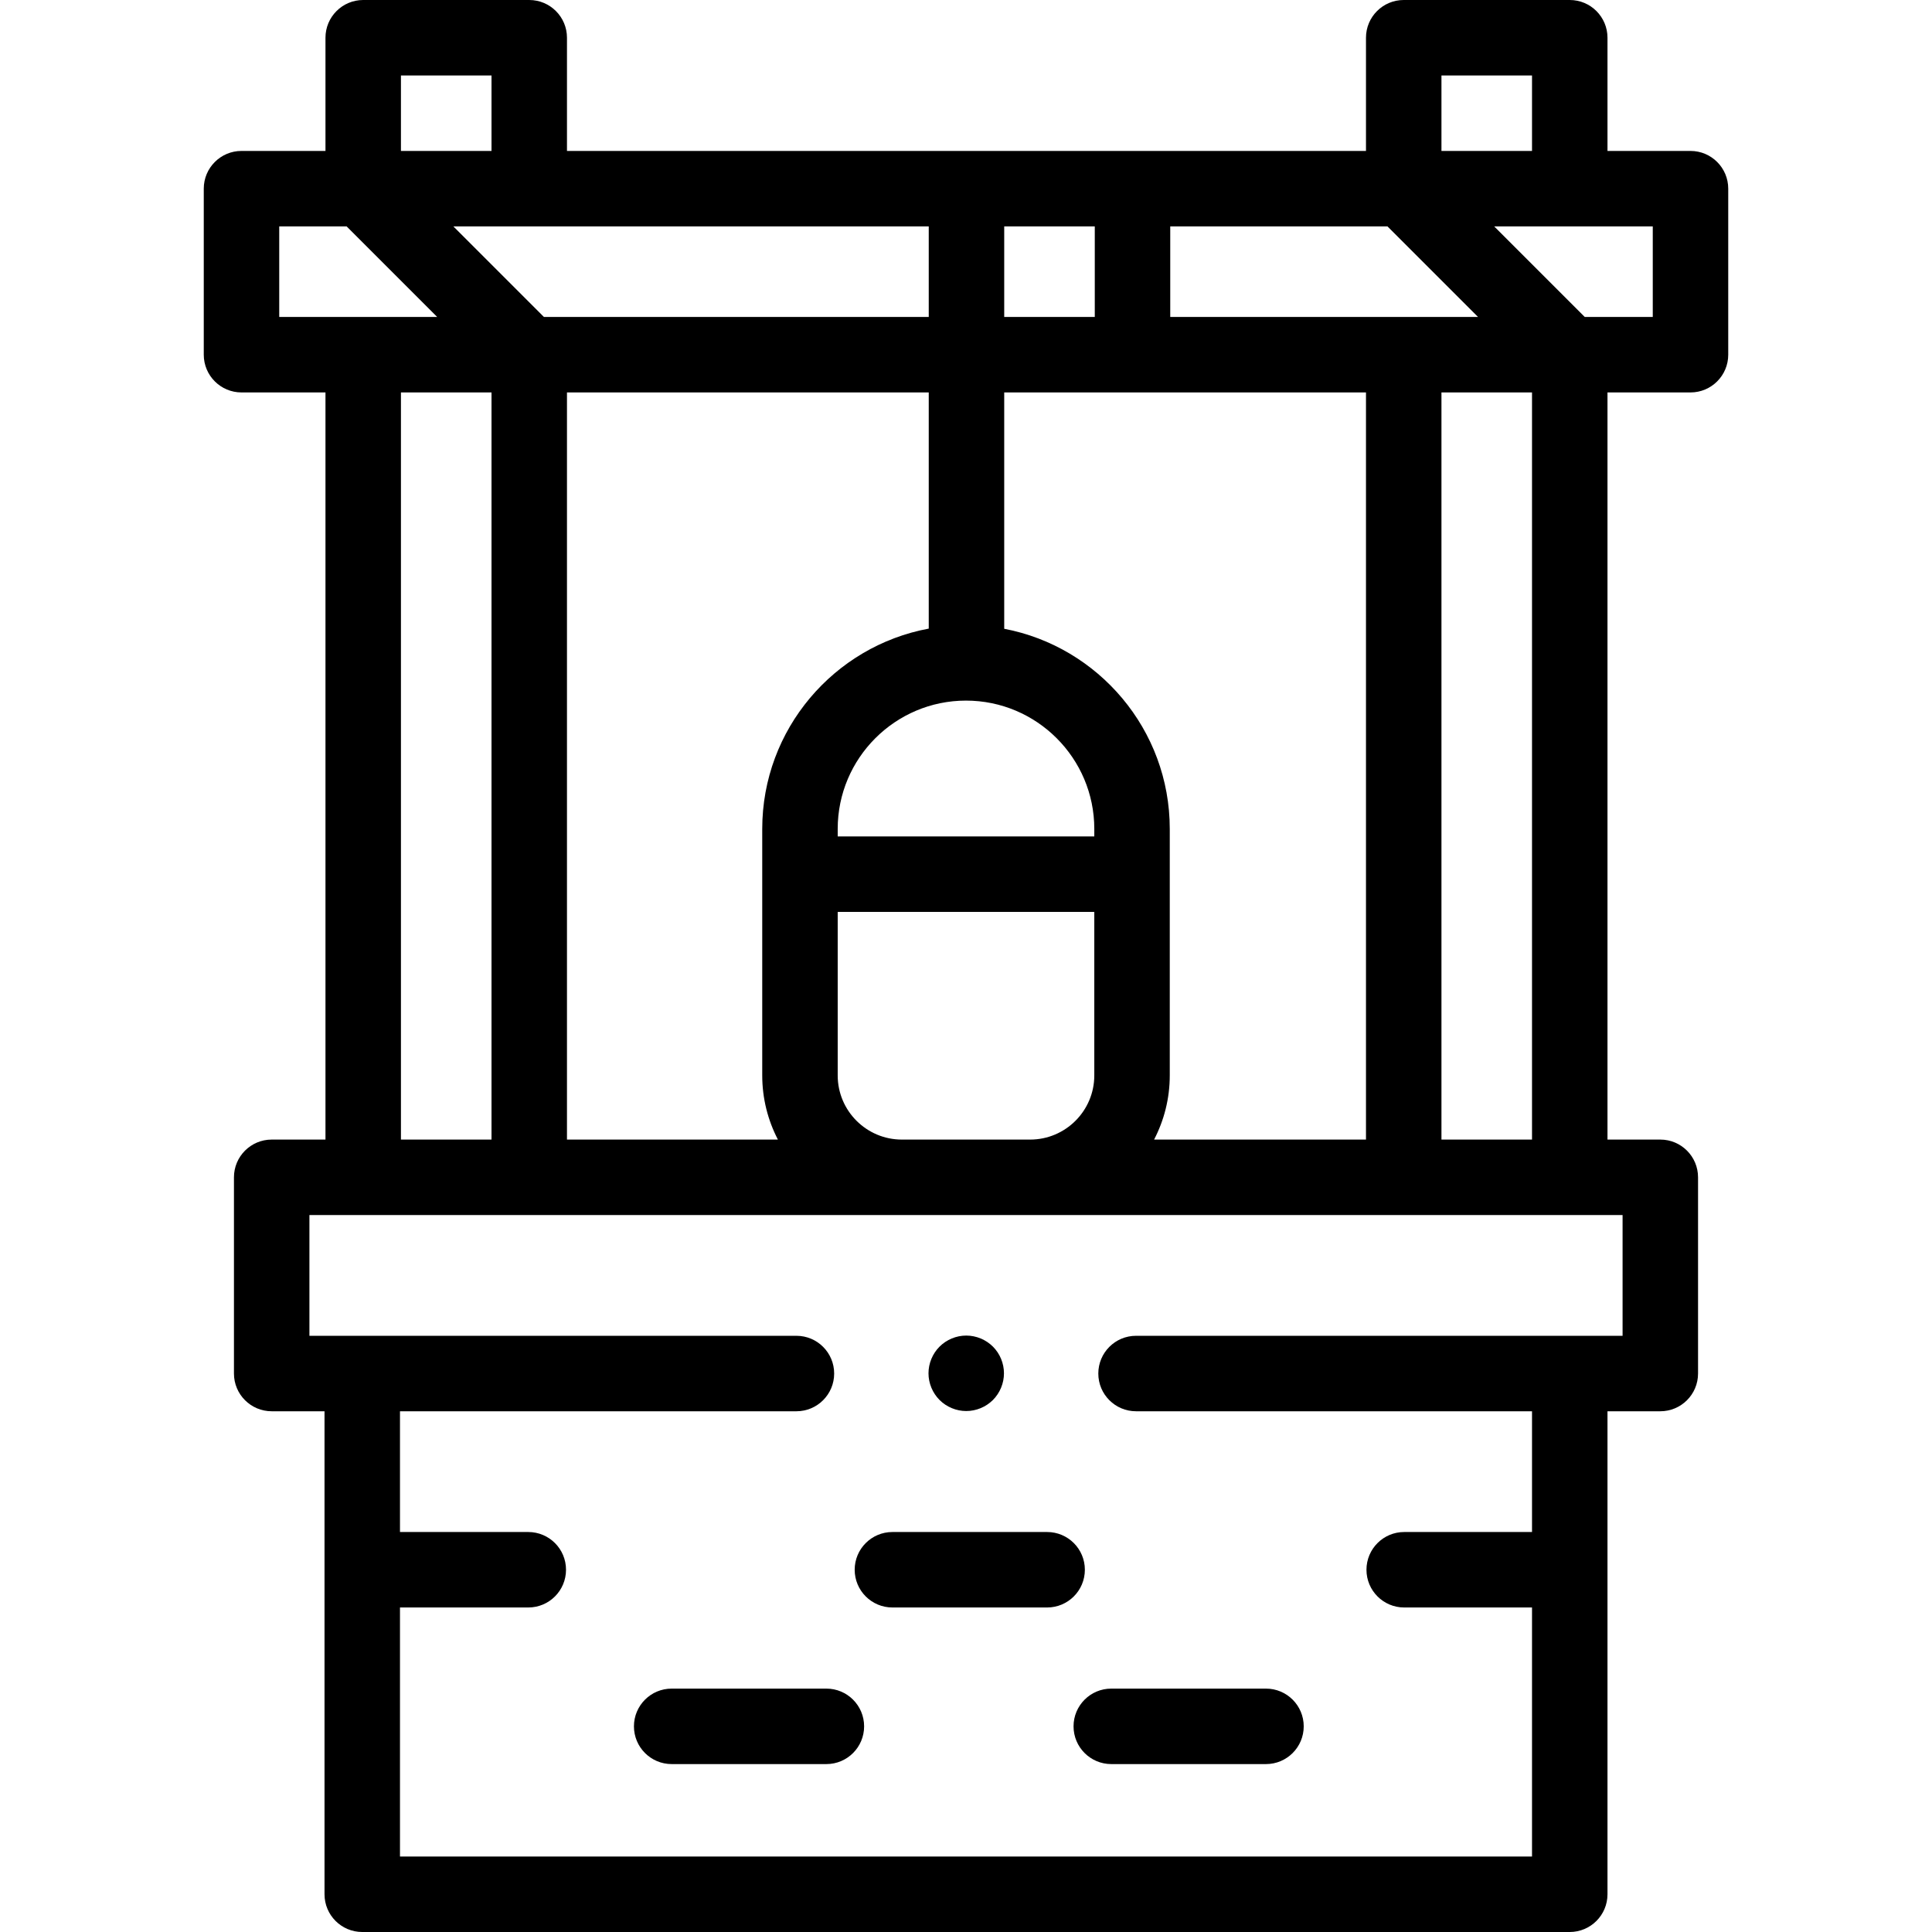
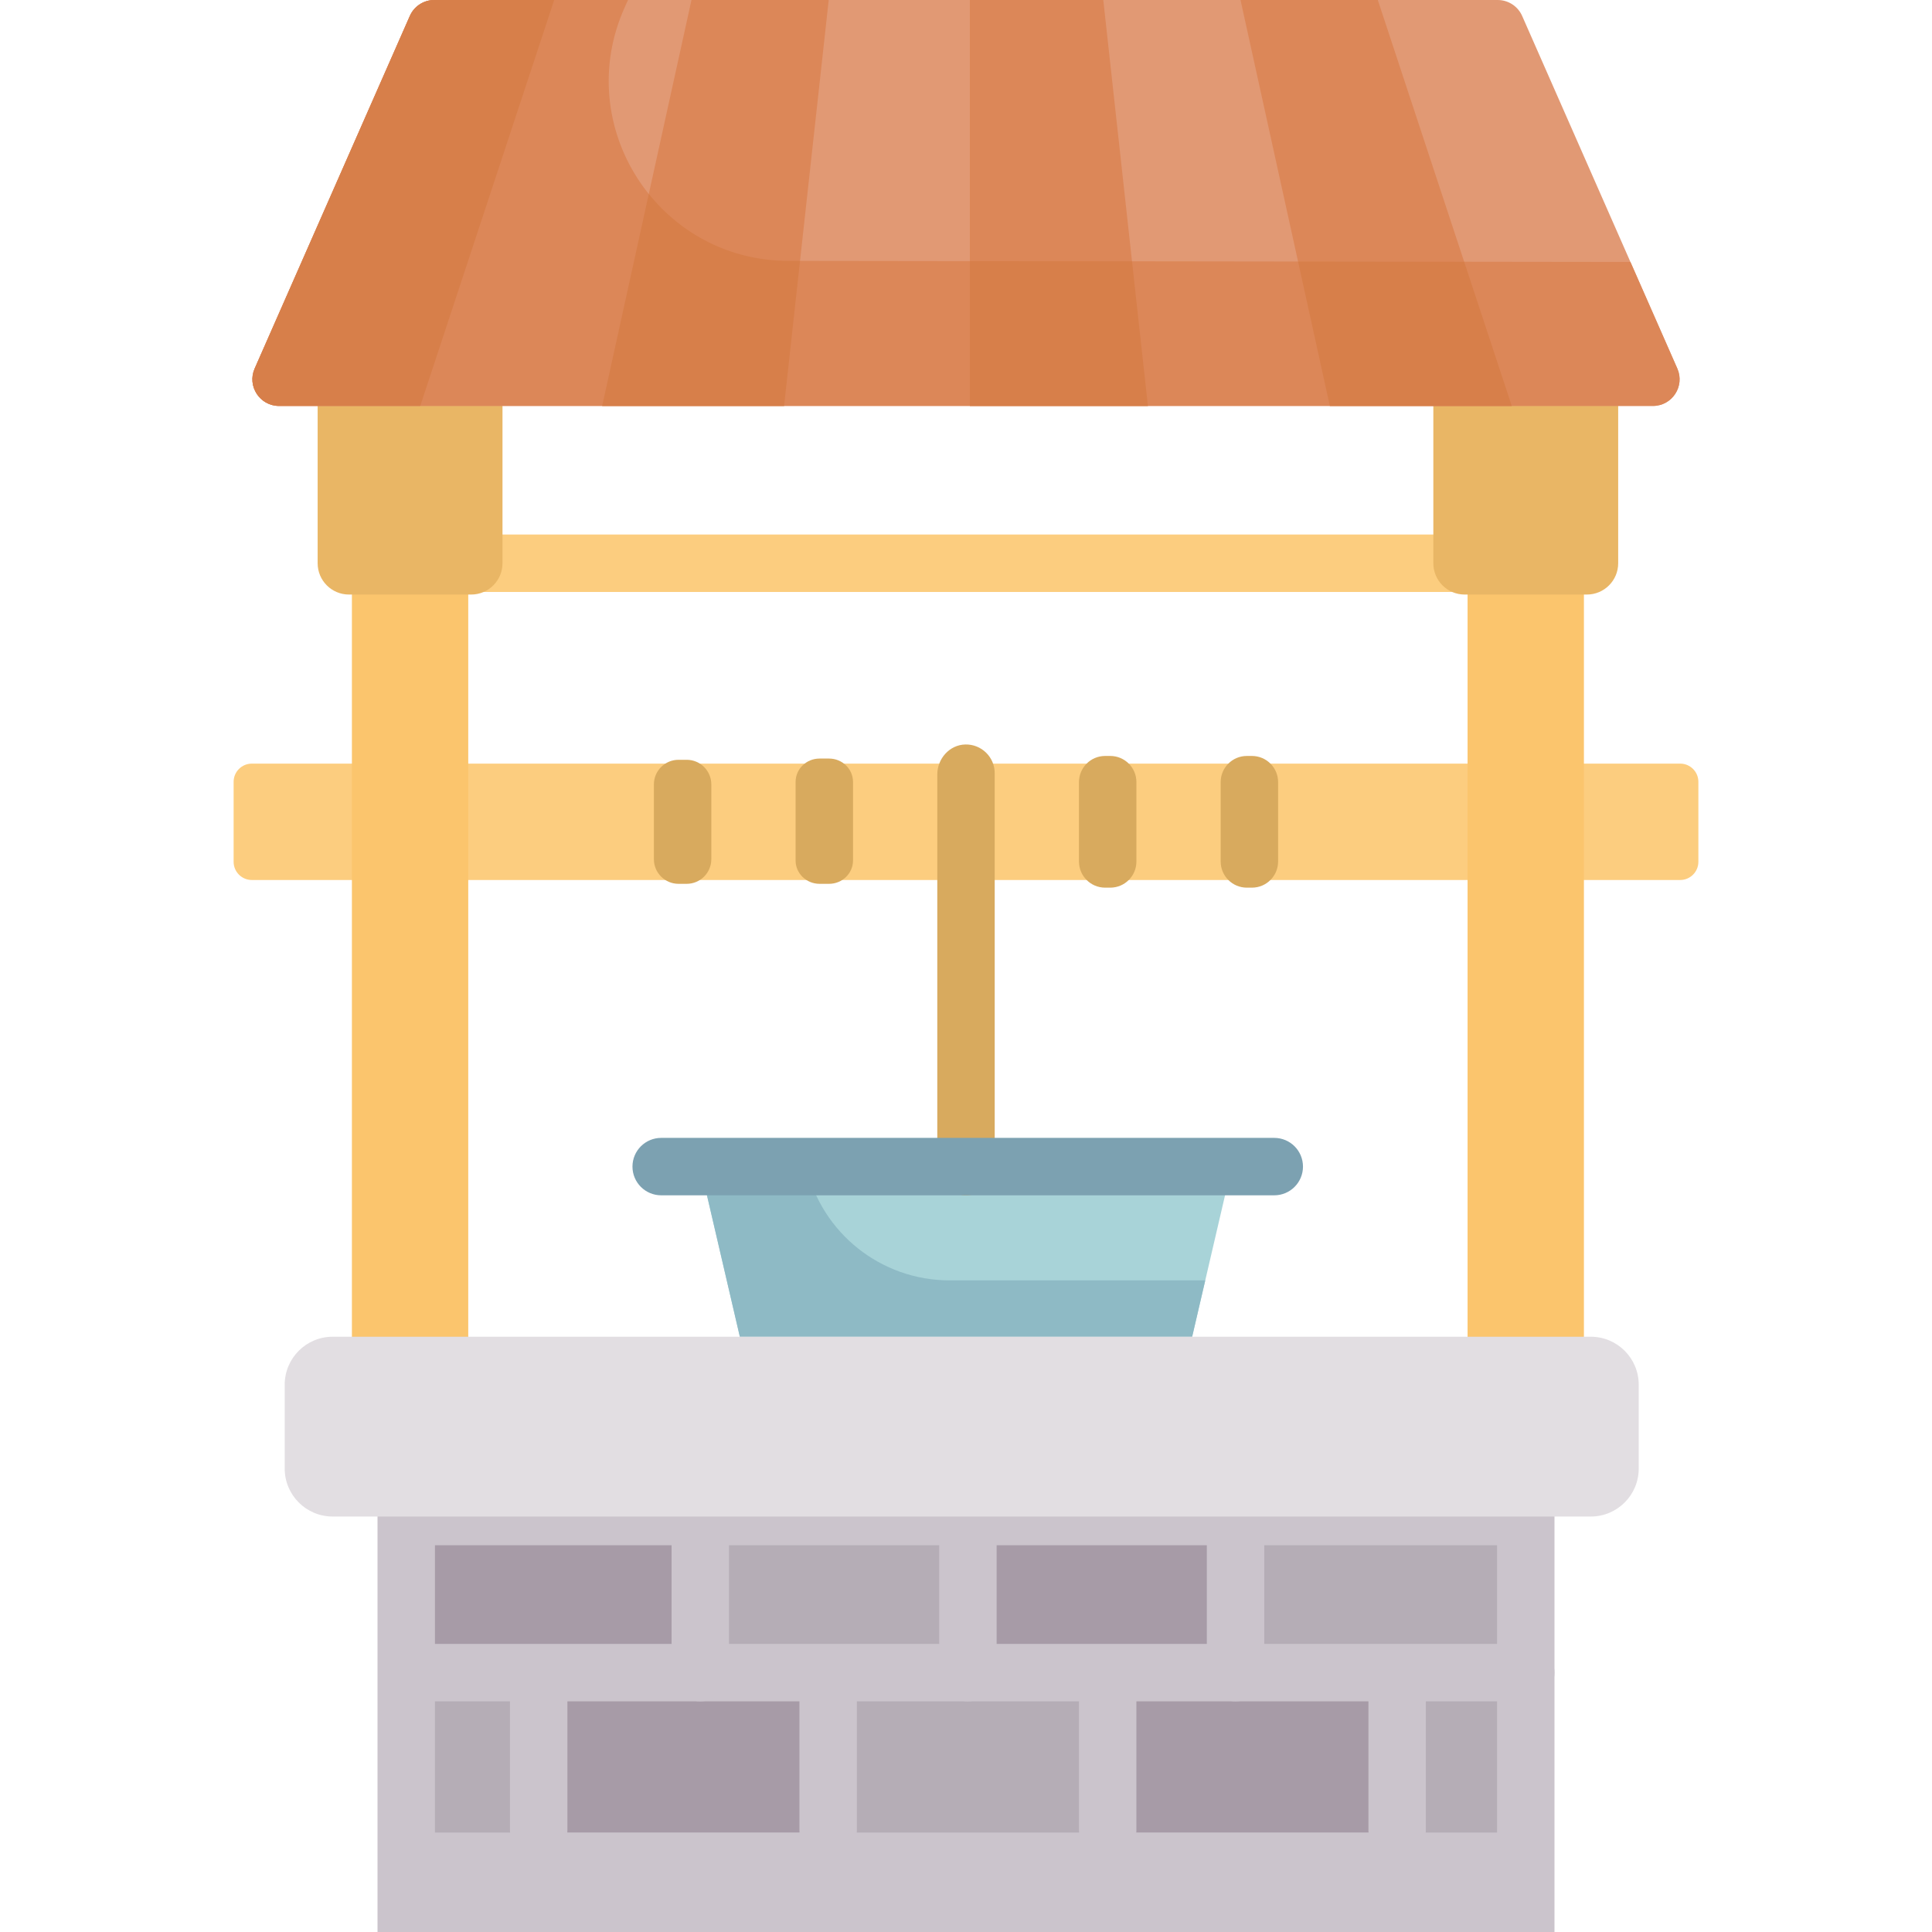
- <svg xmlns="http://www.w3.org/2000/svg" width="102.5" height="102.5" id="Capa_1" enable-background="new 0 0 512 512" viewBox="0 0 512 512">
-   <g id="XMLID_1088_">
-     <g id="XMLID_747_">
-       <path id="XMLID_824_" d="m448 40h-22v-30c0-5.523-4.477-10-10-10h-44c-5.523 0-10 4.477-10 10v30h-211.746v-30c0-5.523-4.477-10-10-10h-44c-5.523 0-10 4.477-10 10v30h-22.254c-5.523 0-10 4.478-10 10v44c0 5.522 4.477 10 10 10h22.254v198h-14.254c-5.523 0-10 4.478-10 10v52c0 5.522 4.477 10 10 10h14v128c0 5.522 4.477 10 10 10h320c5.523 0 10-4.478 10-10v-128h14c5.523 0 10-4.478 10-10v-52c0-5.522-4.477-10-10-10h-14v-198h22c5.523 0 10-4.478 10-10v-44c0-5.522-4.477-10-10-10zm-66-20h24v20h-24zm-76.153 282c2.647-5.094 4.153-10.873 4.153-17v-65.333c0-26.314-18.923-48.279-43.873-53.034v-62.633h95.873v198zm-59.72-242v24h-101.984l-24-24zm20 24v-24h24v24zm-115.873 20h95.873v62.588c-25.075 4.654-44.127 26.677-44.127 53.079v65.333c0 6.127 1.506 11.906 4.153 17h-55.899zm139.746 117.667h-68v-2c0-18.748 15.252-34 34-34s34 15.252 34 34zm-68 63.333v-43.333h68v43.333c0 9.374-7.626 17-17 17h-34c-9.374 0-17-7.626-17-17zm88.127-201v-24h57.564l24 24zm-203.873-64h24v20h-24zm-32.254 40h17.858l24 24h-41.858zm32.254 44h24v198h-24zm323.746 250h-128.937c-5.523 0-10 4.478-10 10s4.477 10 10 10h104.937v32h-33.873c-5.523 0-10 4.478-10 10s4.477 10 10 10h33.873v66h-300v-66h34c5.523 0 10-4.478 10-10s-4.477-10-10-10h-34v-32h105.062c5.523 0 10-4.478 10-10s-4.477-10-10-10h-129.062v-32h348zm-48-52v-198h24v198zm56-218h-18.024l-24-24h42.024z" />
-       <path id="XMLID_838_" d="m256.06 373.94c2.64 0 5.21-1.069 7.079-2.93 1.86-1.87 2.921-4.44 2.921-7.07 0-2.64-1.06-5.21-2.921-7.069-1.87-1.86-4.44-2.931-7.079-2.931-2.63 0-5.211 1.07-7.07 2.931-1.86 1.859-2.93 4.44-2.93 7.069 0 2.63 1.07 5.2 2.93 7.07 1.86 1.86 4.44 2.93 7.07 2.93z" />
-       <path id="XMLID_839_" d="m219 447.5h-41c-5.523 0-10 4.478-10 10s4.477 10 10 10h41c5.523 0 10-4.478 10-10s-4.477-10-10-10z" />
-       <path id="XMLID_840_" d="m284.5 457.5c0 5.522 4.477 10 10 10h41c5.523 0 10-4.478 10-10s-4.477-10-10-10h-41c-5.523 0-10 4.478-10 10z" />
-       <path id="XMLID_841_" d="m287.5 416c0-5.522-4.477-10-10-10h-41c-5.523 0-10 4.478-10 10s4.477 10 10 10h41c5.523 0 10-4.478 10-10z" />
-     </g>
+ <svg xmlns="http://www.w3.org/2000/svg" width="102.5" height="102.5" id="Capa_1" enable-background="new 0 0 504.67 504.67" viewBox="0 0 504.67 504.67">
+   <path d="m395.41 154.628h-293.15c-4.142 0-7.5-3.358-7.5-7.5s3.358-7.5 7.5-7.5h293.15c4.142 0 7.5 3.358 7.5 7.5s-3.358 7.5-7.5 7.5z" fill="#fccd7f" />
+   <path d="m443.645 204.23v20.88c0 2.63-2.13 4.76-4.75 4.76h-316.58-56.54c-2.62 0-4.75-2.13-4.75-4.76v-20.88c0-2.63 2.13-4.76 4.75-4.76h56.54 316.58c2.62 0 4.75 2.13 4.75 4.76z" fill="#fccd7f" />
+   <path d="m383.355 127.3h30.39v245.88h-30.39z" fill="#fbc56d" />
+   <path d="m91.925 127.3h30.39v245.88h-30.39z" fill="#fbc56d" />
+   <path d="m106.115 396.14h292.44v108.53h-292.44z" fill="#b5adb6" />
+   <path d="m322.745 396.14v40.78h-33.4-36.51v-40.78z" fill="#a79ba7" />
+   <path d="m182.925 396.14v40.78h-42.21-33.6-1v-40.78z" fill="#a79ba7" />
+   <path d="m216.325 478.13v.57h-75.61v-.57-40.78-.43h42.21 33.4v.43z" fill="#a79ba7" />
+   <path d="m364.955 478.13v.57h-75.61v-.57-40.78-.43h33.4 42.21v.43z" fill="#a79ba7" />
+   <g fill="#cbc4cc">
+     <path d="m398.555 444.42h-291.44c-4.142 0-7.5-3.358-7.5-7.5s3.358-7.5 7.5-7.5h291.44c4.142 0 7.5 3.358 7.5 7.5s-3.358 7.5-7.5 7.5z" />
+     <path d="m252.835 444.42c-4.142 0-7.5-3.358-7.5-7.5v-40.78c0-4.142 3.358-7.5 7.5-7.5s7.5 3.358 7.5 7.5v40.78c0 4.142-3.358 7.5-7.5 7.5z" />
+     <path d="m322.745 444.42c-4.142 0-7.5-3.358-7.5-7.5v-40.78c0-4.142 3.358-7.5 7.5-7.5s7.5 3.358 7.5 7.5v40.78c0 4.142-3.358 7.5-7.5 7.5z" />
+     <path d="m182.925 444.42c-4.142 0-7.5-3.358-7.5-7.5v-40.78c0-4.142 3.358-7.5 7.5-7.5s7.5 3.358 7.5 7.5v40.78c0 4.142-3.358 7.5-7.5 7.5z" />
+     <path d="m140.715 485.63c-4.142 0-7.5-3.358-7.5-7.5v-40.78c0-4.142 3.358-7.5 7.5-7.5s7.5 3.358 7.5 7.5v40.78c0 4.142-3.358 7.5-7.5 7.5z" />
+     <path d="m216.325 485.63c-4.142 0-7.5-3.358-7.5-7.5v-40.78c0-4.142 3.358-7.5 7.5-7.5s7.5 3.358 7.5 7.5v40.78c0 4.142-3.358 7.5-7.5 7.5z" />
+     <path d="m364.955 485.63c-4.142 0-7.5-3.358-7.5-7.5v-40.78c0-4.142 3.358-7.5 7.5-7.5s7.5 3.358 7.5 7.5v40.78c0 4.142-3.358 7.5-7.5 7.5z" />
+     <path d="m289.345 485.63c-4.142 0-7.5-3.358-7.5-7.5v-40.78c0-4.142 3.358-7.5 7.5-7.5s7.5 3.358 7.5 7.5v40.78c0 4.142-3.358 7.5-7.5 7.5z" />
  </g>
+   <path d="m311.41 349.177h-118.15l-10.334-44.442h138.818z" fill="#a8d3d8" />
+   <path d="m210.614 304.735h-27.688l10.334 44.441h118.15l3.423-14.72h-66.793c-17.869 0-33.379-12.317-37.426-29.721z" fill="#8ebac5" />
+   <path d="m252.137 312.233c-4.124-.106-7.302-3.72-7.302-7.845v-102.072c0-4.125 3.178-7.739 7.302-7.845 4.233-.109 7.698 3.29 7.698 7.497v102.767c0 4.208-3.465 7.607-7.698 7.498z" fill="#d8aa5e" />
+   <path d="m288.673 231.87h1.351c3.769 0 6.825-3.055 6.825-6.825v-20.751c0-3.769-3.055-6.825-6.825-6.825h-1.351c-3.769 0-6.825 3.055-6.825 6.825v20.751c0 3.77 3.056 6.825 6.825 6.825z" fill="#d8aa5e" />
+   <path d="m325.692 231.87h1.339c3.772 0 6.831-3.058 6.831-6.831v-20.739c0-3.772-3.058-6.831-6.831-6.831h-1.339c-3.772 0-6.831 3.058-6.831 6.831v20.739c.001 3.773 3.059 6.831 6.831 6.831z" fill="#d8aa5e" />
+   <path d="m214.081 230.87h2.482c3.457 0 6.259-2.729 6.259-6.095v-20.533c0-3.366-2.802-6.095-6.259-6.095h-2.482c-3.457 0-6.259 2.729-6.259 6.095v20.533c0 3.366 2.802 6.095 6.259 6.095z" fill="#d8aa5e" />
+   <path d="m177.243 230.87h2.13c3.554 0 6.435-2.881 6.435-6.435v-19.53c0-3.554-2.881-6.435-6.435-6.435h-2.13c-3.554 0-6.435 2.881-6.435 6.435v19.53c0 3.554 2.881 6.435 6.435 6.435z" fill="#d8aa5e" />
+   <path d="m123.084 155.304h-31.935c-4.516 0-8.176-3.661-8.176-8.176v-60.084h48.287v60.084c0 4.515-3.66 8.176-8.176 8.176z" fill="#e9b665" />
+   <path d="m382.586 155.304h31.935c4.516 0 8.176-3.661 8.176-8.176v-59.084h-48.287v59.084c0 4.515 3.661 8.176 8.176 8.176z" fill="#e9b665" />
+   <path d="m438.145 96.26c2.03 4.61-1.34 9.78-6.38 9.78h-358.86c-5.04 0-8.41-5.17-6.38-9.78l40.53-92.09c1.11-2.53 3.62-4.17 6.38-4.17h277.8c2.76 0 5.27 1.64 6.38 4.17z" fill="#e19974" />
+   <path d="m425.898 68.433 12.247 27.827c2.03 4.61-1.34 9.78-6.38 9.78h-358.86c-5.04 0-8.41-5.17-6.38-9.78l40.53-92.09c1.11-2.53 3.62-4.17 6.38-4.17h50.614l-.834 1.848c-14.024 31.065 8.667 66.255 42.75 66.299z" fill="#dc8758" />
+   <path d="m144.765 0-34.99 106.04h-36.87c-5.04 0-8.41-5.17-6.38-9.78l40.53-92.09c1.11-2.53 3.62-4.17 6.38-4.17h31.33z" fill="#d77f4a" />
+   <path d="m216.475 0-11.66 106.04h-47.52l23.33-106.04z" fill="#dc8758" />
+   <path d="m205.965 68.147c-15.165-.02-28.063-7.007-36.487-17.483l-12.183 55.376h47.52l4.166-37.89z" fill="#d77f4a" />
+   <path d="m288.195 0 11.66 106.04h-46.51v-106.04z" fill="#dc8758" />
+   <path d="m253.345 68.208v37.832h46.51l-4.154-37.777z" fill="#d77f4a" />
+   <path d="m359.905 0 34.99 106.04h-47.52l-23.33-106.04z" fill="#dc8758" />
+   <path d="m339.076 68.32 8.299 37.72h47.52l-12.428-37.664z" fill="#d77f4a" />
+   <path d="m332.86 312.235h-160.149c-4.142 0-7.5-3.358-7.5-7.5s3.358-7.5 7.5-7.5h160.149c4.142 0 7.5 3.358 7.5 7.5s-3.357 7.5-7.5 7.5z" fill="#7ca1b1" />
+   <path d="m406.055 396.14c0-4.142-3.358-7.5-7.5-7.5h-292.44c-4.142 0-7.5 3.358-7.5 7.5v108.53h307.44zm-15 82.56h-26.1-75.61-73.02-75.61-27.1v-75.06h277.44z" fill="#cbc4cc" />
+   <path d="m415.535 349.177h-328.64c-6.917 0-12.525 5.608-12.525 12.525v21.916c0 6.917 5.608 12.525 12.525 12.525h328.64c6.917 0 12.525-5.608 12.525-12.525v-21.916c0-6.918-5.608-12.525-12.525-12.525z" fill="#e2dee2" />
</svg>
